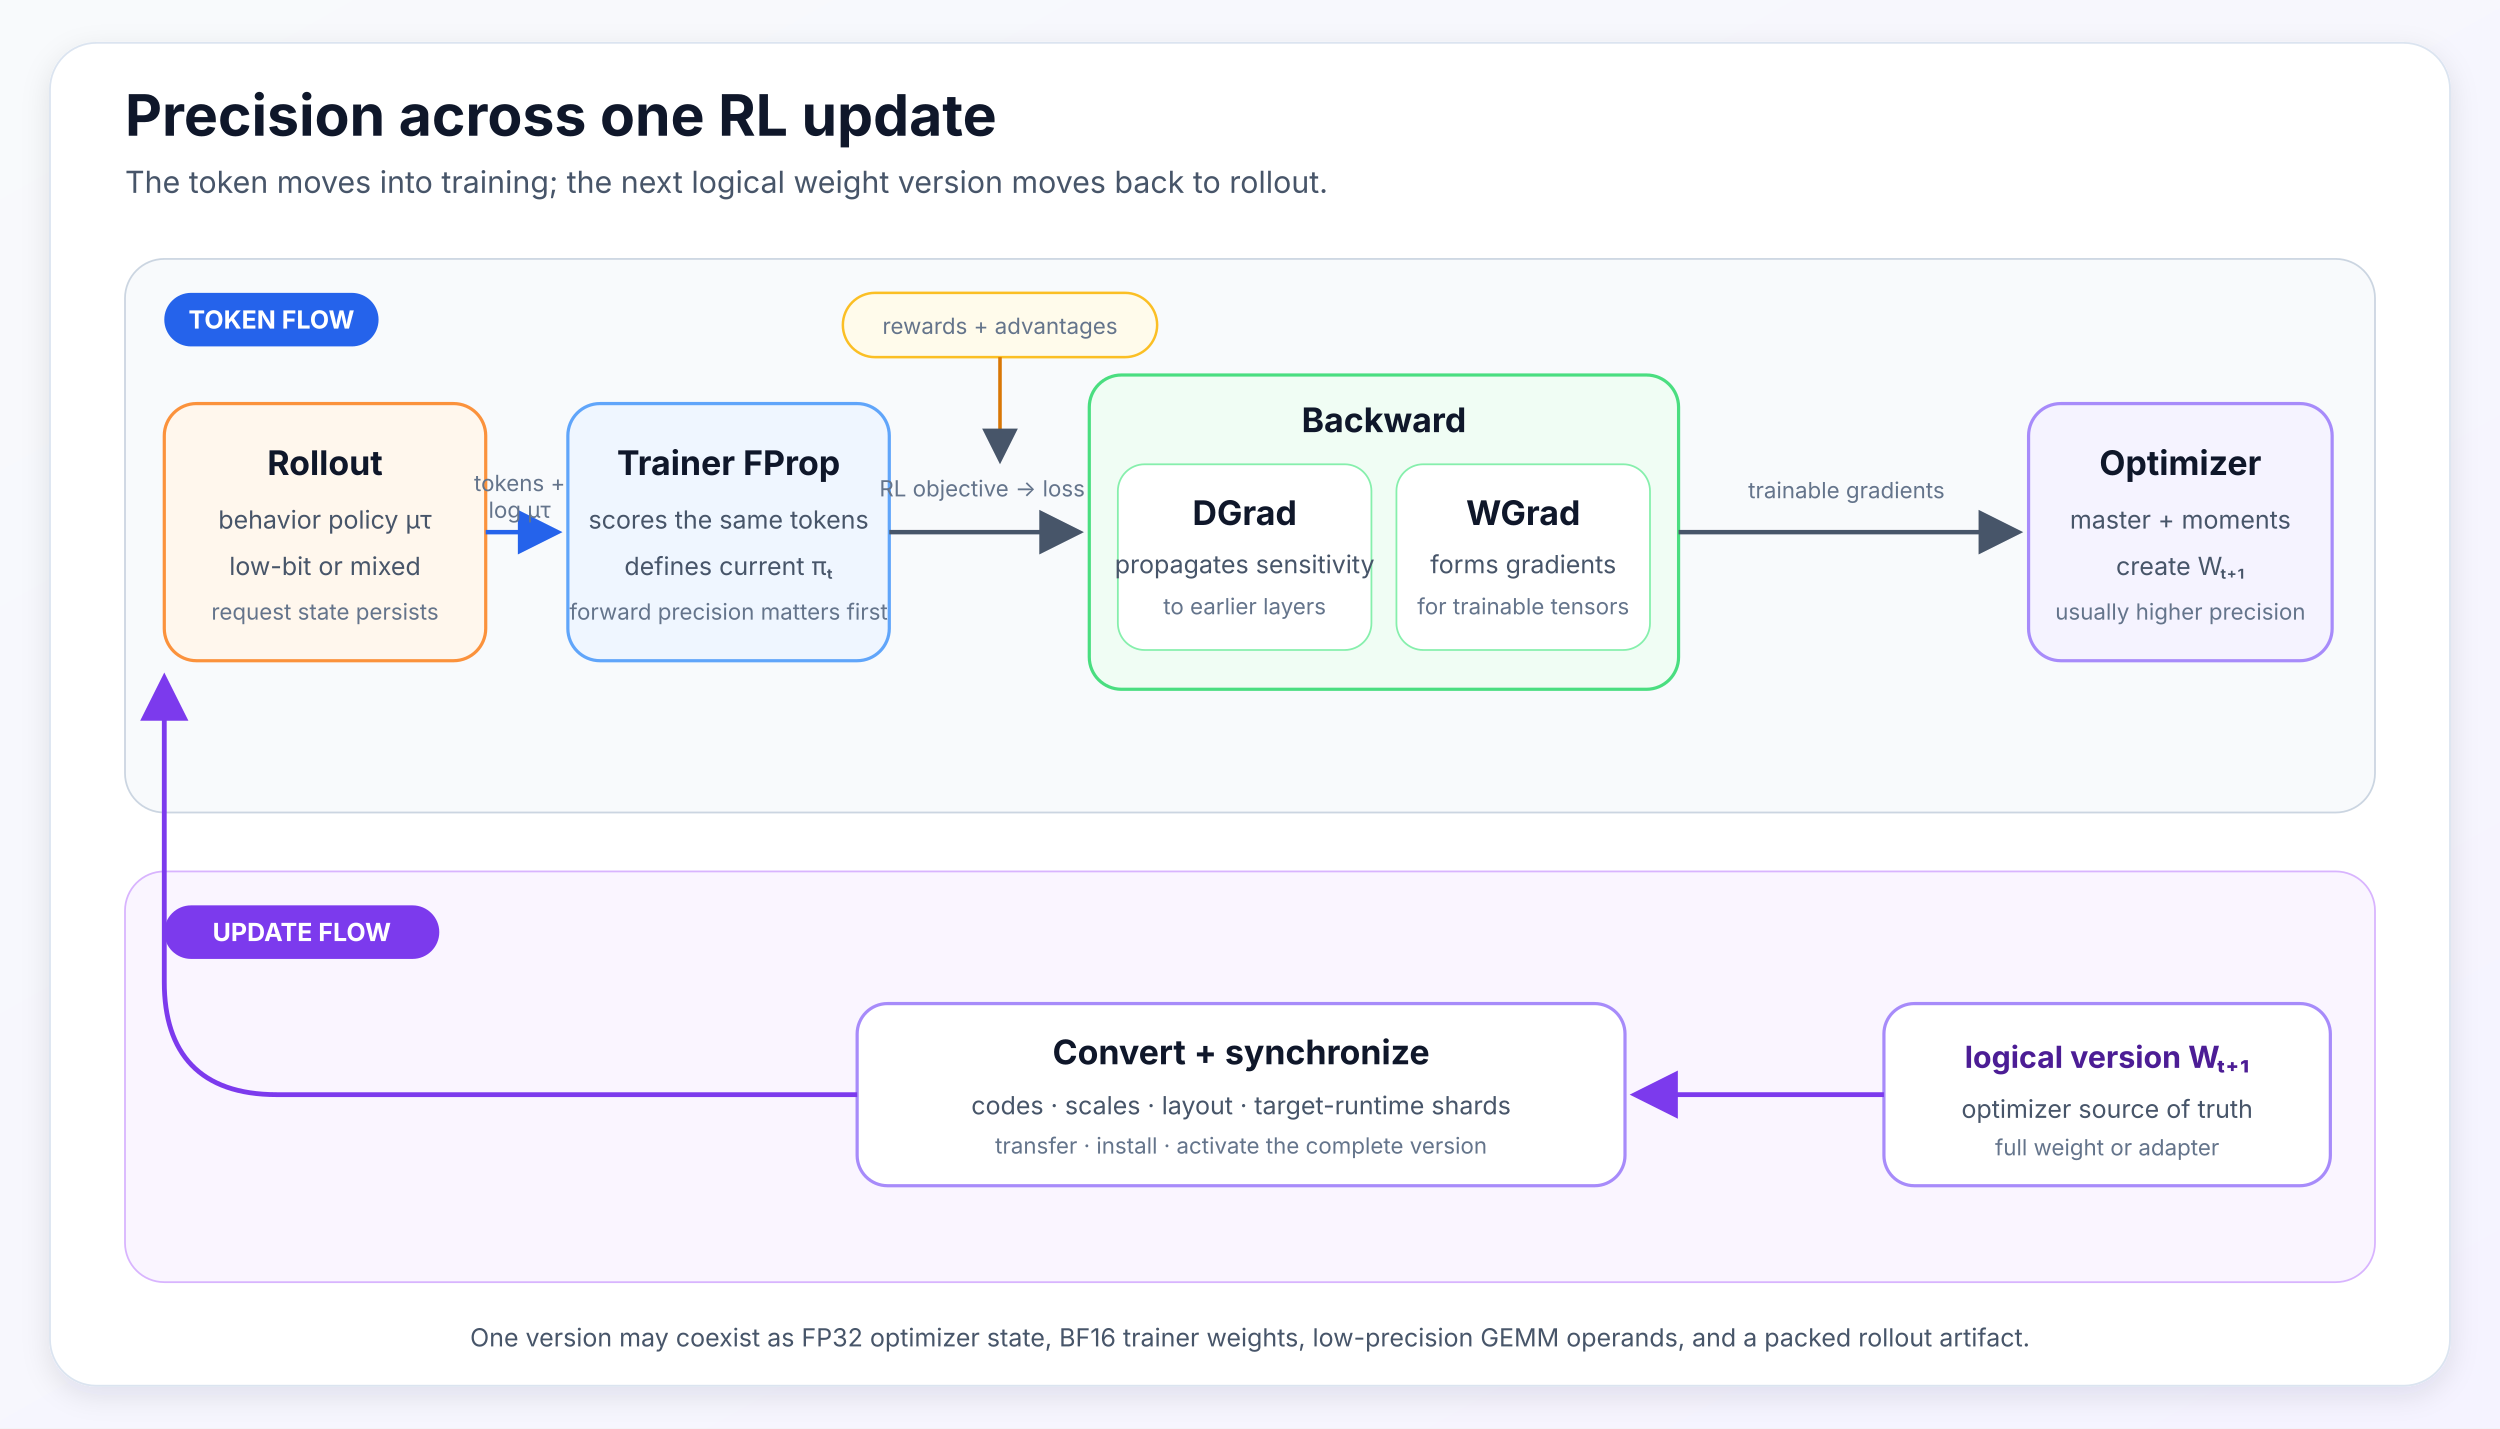
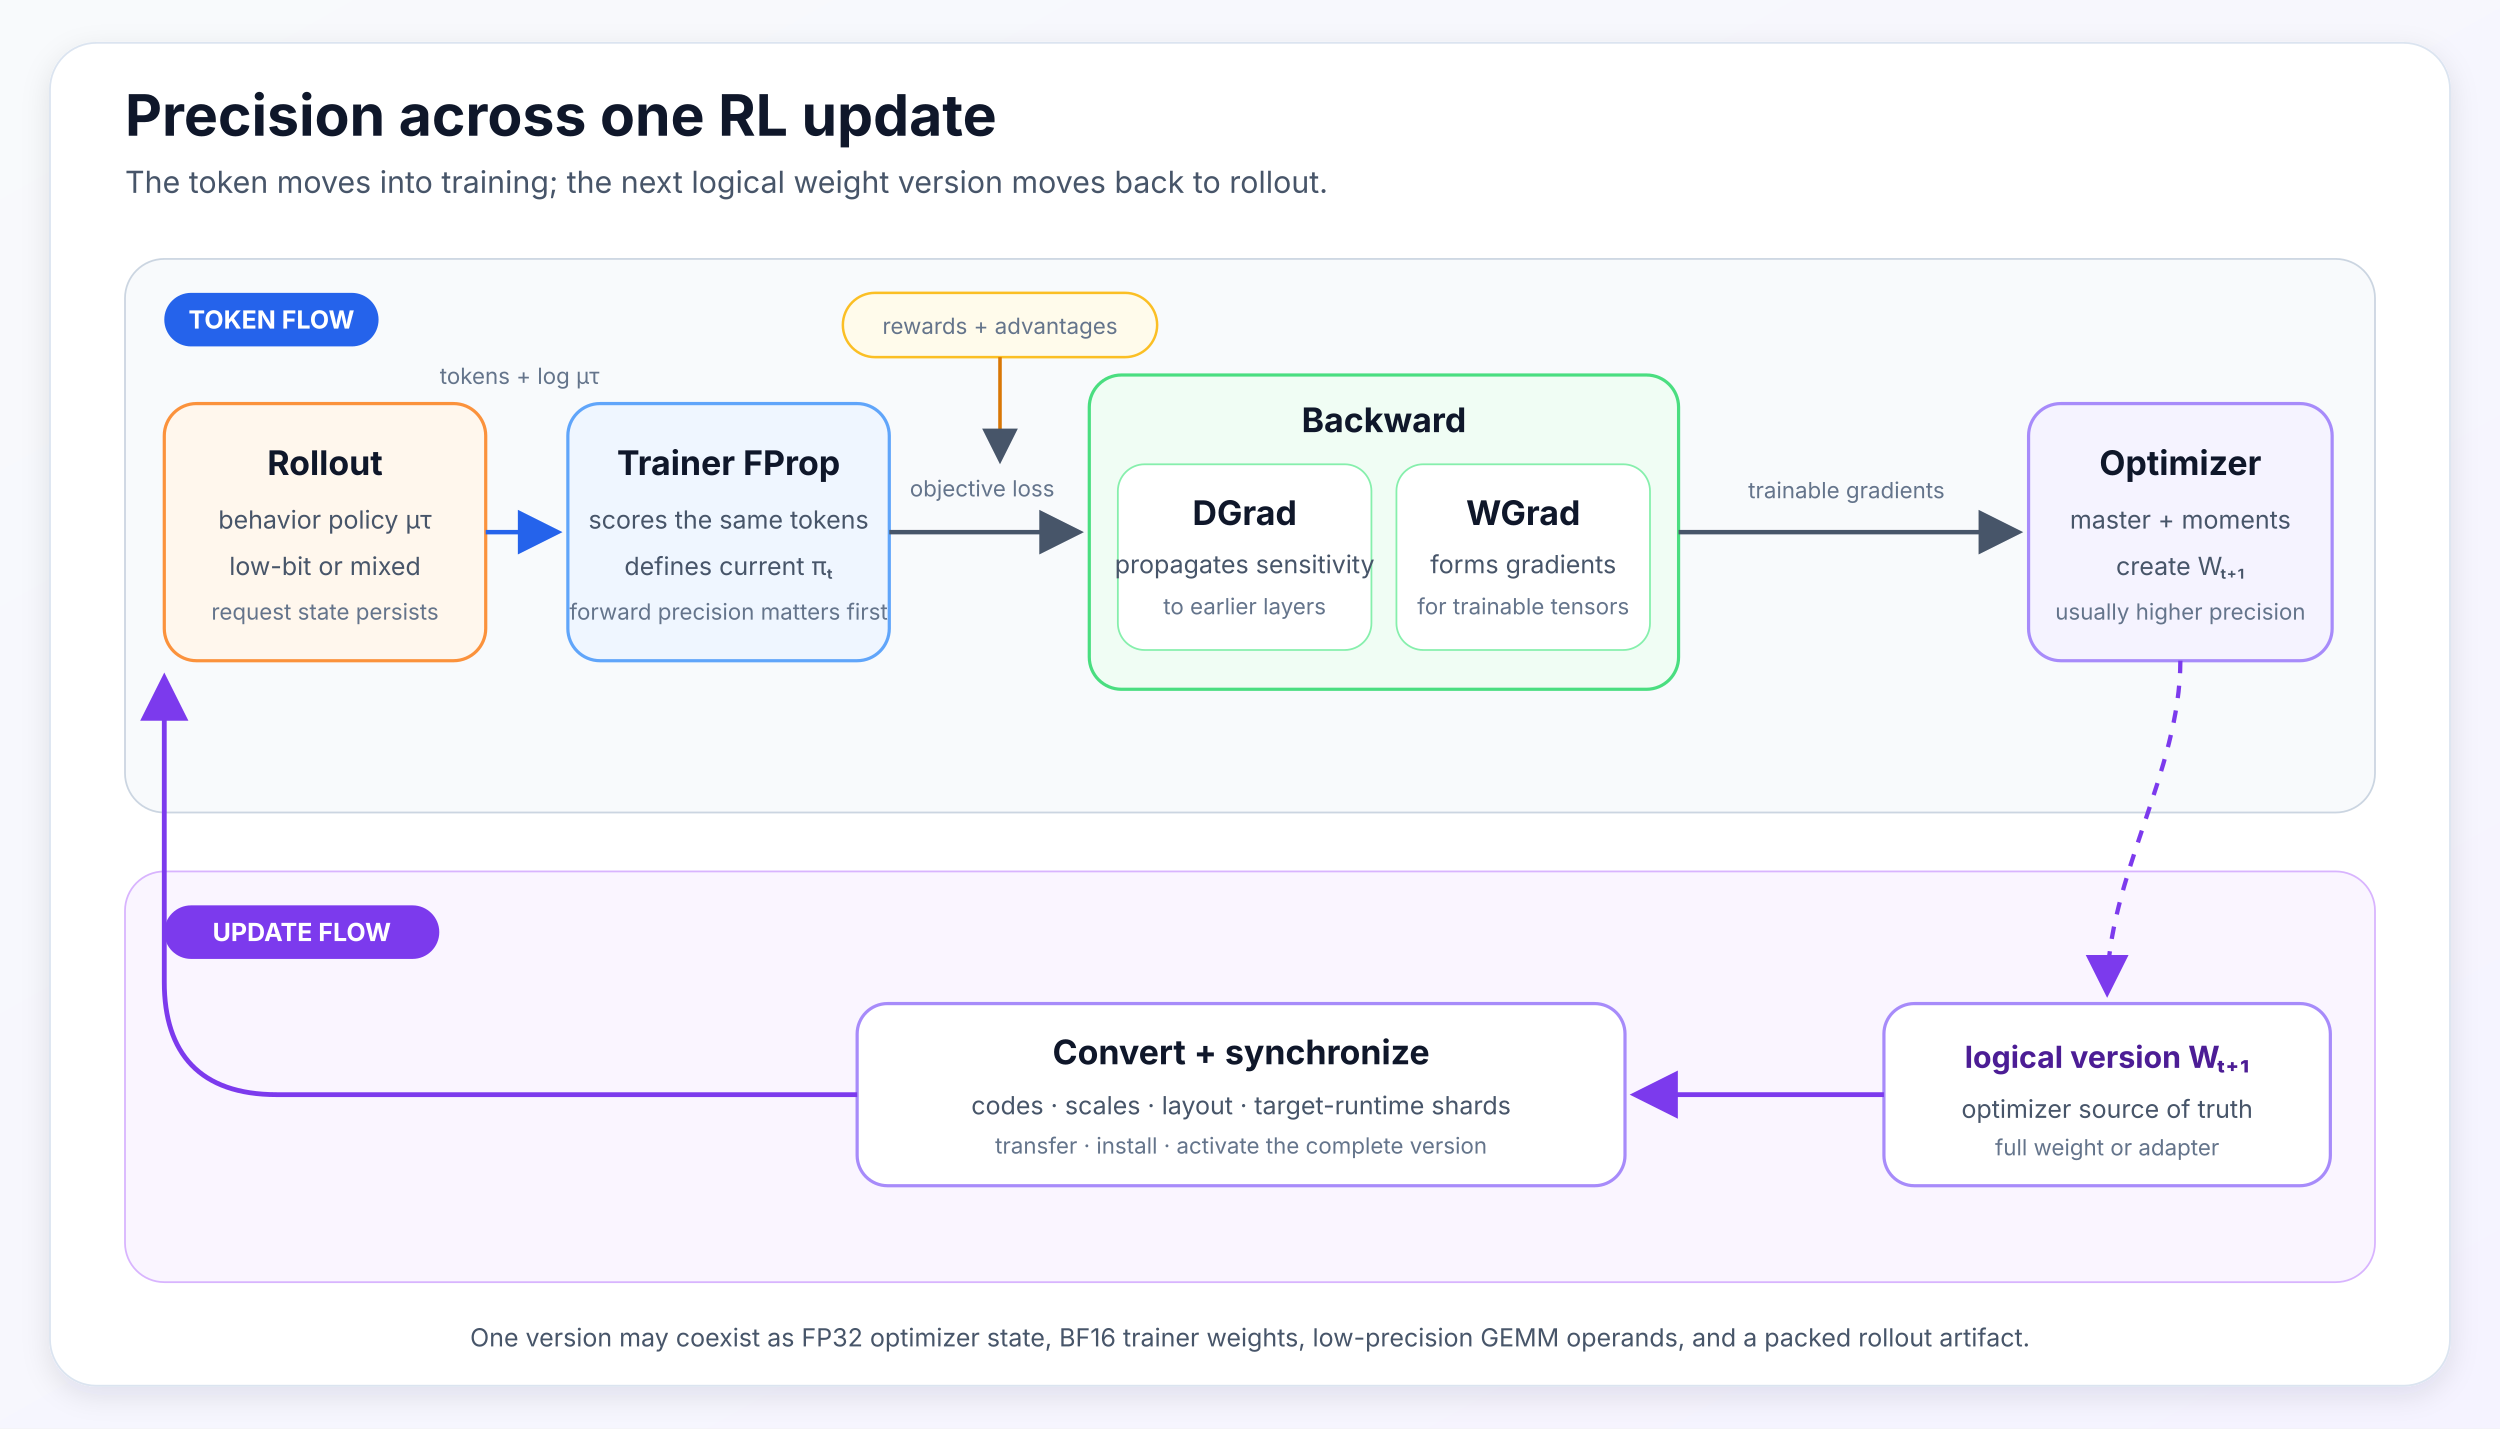
<svg xmlns="http://www.w3.org/2000/svg" width="1400" height="800" viewBox="0 0 1400 800" role="img" aria-labelledby="title desc">
  <defs>
    <linearGradient id="bg2" x1="0" y1="0" x2="1" y2="1">
      <stop offset="0" stop-color="#f8fafc" />
      <stop offset="1" stop-color="#f5f3ff" />
    </linearGradient>
    <filter id="shadow2" x="-20%" y="-20%" width="140%" height="140%">
      <feDropShadow dx="0" dy="5" stdDeviation="8" flood-color="#0f172a" flood-opacity="0.10" />
    </filter>
    <marker id="arrow2" markerWidth="10" markerHeight="10" refX="8" refY="5" orient="auto">
      <path d="M0,0 L10,5 L0,10 Z" fill="#475569" />
    </marker>
    <marker id="blueArrow2" markerWidth="10" markerHeight="10" refX="8" refY="5" orient="auto">
      <path d="M0,0 L10,5 L0,10 Z" fill="#2563eb" />
    </marker>
    <marker id="purpleArrow2" markerWidth="10" markerHeight="10" refX="8" refY="5" orient="auto">
      <path d="M0,0 L10,5 L0,10 Z" fill="#7c3aed" />
    </marker>
    <style>
      .sans { font-family: Inter, ui-sans-serif, -apple-system, BlinkMacSystemFont, "Segoe UI", sans-serif; }
      .title { font-size: 32px; font-weight: 700; fill: #0f172a; }
      .subtitle { font-size: 17px; fill: #475569; }
      .eyebrow { font-size: 13px; font-weight: 700; letter-spacing: 1.2px; fill: #64748b; }
      .step { font-size: 19px; font-weight: 700; fill: #0f172a; }
      .body { font-size: 14px; fill: #475569; }
      .small { font-size: 12.5px; fill: #64748b; }
      .lane { font-size: 14px; font-weight: 700; fill: #ffffff; }
      .version { font-size: 17px; font-weight: 700; fill: #4c1d95; }
    </style>
  </defs>
  <rect width="1400" height="800" fill="url(#bg2)" />
  <rect x="28" y="24" width="1344" height="752" rx="26" fill="#ffffff" stroke="#dbe4f0" filter="url(#shadow2)" />
  <text x="70" y="76" class="sans title">Precision across one RL update</text>
  <text x="70" y="108" class="sans subtitle">The token moves into training; the next logical weight version moves back to rollout.</text>
  <rect x="70" y="145" width="1260" height="310" rx="22" fill="#f8fafc" stroke="#cbd5e1" />
  <rect x="92" y="164" width="120" height="30" rx="15" fill="#2563eb" />
  <text x="152" y="184" text-anchor="middle" class="sans lane">TOKEN FLOW</text>
  <g transform="translate(92 226)">
    <rect width="180" height="144" rx="18" fill="#fff7ed" stroke="#fb923c" stroke-width="1.8" />
    <text x="90" y="40" text-anchor="middle" class="sans step">Rollout</text>
    <text x="90" y="70" text-anchor="middle" class="sans body">behavior policy μτ</text>
    <text x="90" y="96" text-anchor="middle" class="sans body">low-bit or mixed</text>
    <text x="90" y="121" text-anchor="middle" class="sans small">request state persists</text>
  </g>
  <line x1="272" y1="298" x2="310" y2="298" stroke="#2563eb" stroke-width="2.5" marker-end="url(#blueArrow2)" />
-   <text x="291" y="275" text-anchor="middle" class="sans small">tokens +</text>
-   <text x="291" y="290" text-anchor="middle" class="sans small">log μτ</text>
+   <text x="291" y="215" text-anchor="middle" class="sans small">tokens + log μτ</text>
  <g transform="translate(318 226)">
    <rect width="180" height="144" rx="18" fill="#eff6ff" stroke="#60a5fa" stroke-width="1.8" />
    <text x="90" y="40" text-anchor="middle" class="sans step">Trainer FProp</text>
    <text x="90" y="70" text-anchor="middle" class="sans body">scores the same tokens</text>
    <text x="90" y="96" text-anchor="middle" class="sans body">defines current πₜ</text>
    <text x="90" y="121" text-anchor="middle" class="sans small">forward precision matters first</text>
  </g>
  <rect x="472" y="164" width="176" height="36" rx="18" fill="#fffbeb" stroke="#fbbf24" stroke-width="1.4" />
  <text x="560" y="187" text-anchor="middle" class="sans small" fill="#92400e">rewards + advantages</text>
  <line x1="560" y1="200" x2="560" y2="256" stroke="#d97706" stroke-width="2" marker-end="url(#arrow2)" />
  <line x1="498" y1="298" x2="602" y2="298" stroke="#475569" stroke-width="2.5" marker-end="url(#arrow2)" />
-   <text x="550" y="278" text-anchor="middle" class="sans small">RL objective → loss</text>
+   <text x="550" y="278" text-anchor="middle" class="sans small">objective loss</text>
  <g transform="translate(610 210)">
    <rect width="330" height="176" rx="18" fill="#f0fdf4" stroke="#4ade80" stroke-width="1.8" />
    <text x="165" y="32" text-anchor="middle" class="sans step">Backward</text>
    <g transform="translate(16 50)">
      <rect width="142" height="104" rx="15" fill="#ffffff" stroke="#86efac" />
      <text x="71" y="34" text-anchor="middle" class="sans step">DGrad</text>
      <text x="71" y="61" text-anchor="middle" class="sans body">propagates sensitivity</text>
      <text x="71" y="84" text-anchor="middle" class="sans small">to earlier layers</text>
    </g>
    <g transform="translate(172 50)">
      <rect width="142" height="104" rx="15" fill="#ffffff" stroke="#86efac" />
      <text x="71" y="34" text-anchor="middle" class="sans step">WGrad</text>
      <text x="71" y="61" text-anchor="middle" class="sans body">forms gradients</text>
      <text x="71" y="84" text-anchor="middle" class="sans small">for trainable tensors</text>
    </g>
  </g>
  <line x1="940" y1="298" x2="1128" y2="298" stroke="#475569" stroke-width="2.5" marker-end="url(#arrow2)" />
  <text x="1034" y="279" text-anchor="middle" class="sans small">trainable gradients</text>
  <g transform="translate(1136 226)">
    <rect width="170" height="144" rx="18" fill="#f5f3ff" stroke="#a78bfa" stroke-width="1.8" />
    <text x="85" y="40" text-anchor="middle" class="sans step">Optimizer</text>
    <text x="85" y="70" text-anchor="middle" class="sans body">master + moments</text>
    <text x="85" y="96" text-anchor="middle" class="sans body">create Wₜ₊₁</text>
    <text x="85" y="121" text-anchor="middle" class="sans small">usually higher precision</text>
  </g>
  <rect x="70" y="488" width="1260" height="230" rx="22" fill="#faf5ff" stroke="#d8b4fe" />
  <rect x="92" y="507" width="154" height="30" rx="15" fill="#7c3aed" />
  <text x="169" y="527" text-anchor="middle" class="sans lane">UPDATE FLOW</text>
+   <path d="M1221 370 C1221 432 1180 492 1180 554" fill="none" stroke="#7c3aed" stroke-width="2.4" stroke-dasharray="7 7" marker-end="url(#purpleArrow2)" />
  <g transform="translate(1055 562)">
    <rect width="250" height="102" rx="17" fill="#ffffff" stroke="#a78bfa" stroke-width="1.8" />
    <text x="125" y="36" text-anchor="middle" class="sans version">logical version Wₜ₊₁</text>
    <text x="125" y="64" text-anchor="middle" class="sans body">optimizer source of truth</text>
    <text x="125" y="85" text-anchor="middle" class="sans small">full weight or adapter</text>
  </g>
  <line x1="1055" y1="613" x2="918" y2="613" stroke="#7c3aed" stroke-width="2.7" marker-end="url(#purpleArrow2)" />
  <g transform="translate(480 562)">
    <rect width="430" height="102" rx="17" fill="#ffffff" stroke="#a78bfa" stroke-width="1.8" />
    <text x="215" y="34" text-anchor="middle" class="sans step">Convert + synchronize</text>
    <text x="215" y="62" text-anchor="middle" class="sans body">codes · scales · layout · target-runtime shards</text>
    <text x="215" y="84" text-anchor="middle" class="sans small">transfer · install · activate the complete version</text>
  </g>
  <path d="M480 613 H155 C112 613 92 590 92 550 V382" fill="none" stroke="#7c3aed" stroke-width="2.7" marker-end="url(#purpleArrow2)" />
  <text x="700" y="754" text-anchor="middle" class="sans body">One version may coexist as FP32 optimizer state, BF16 trainer weights, low-precision GEMM operands, and a packed rollout artifact.</text>
</svg>
